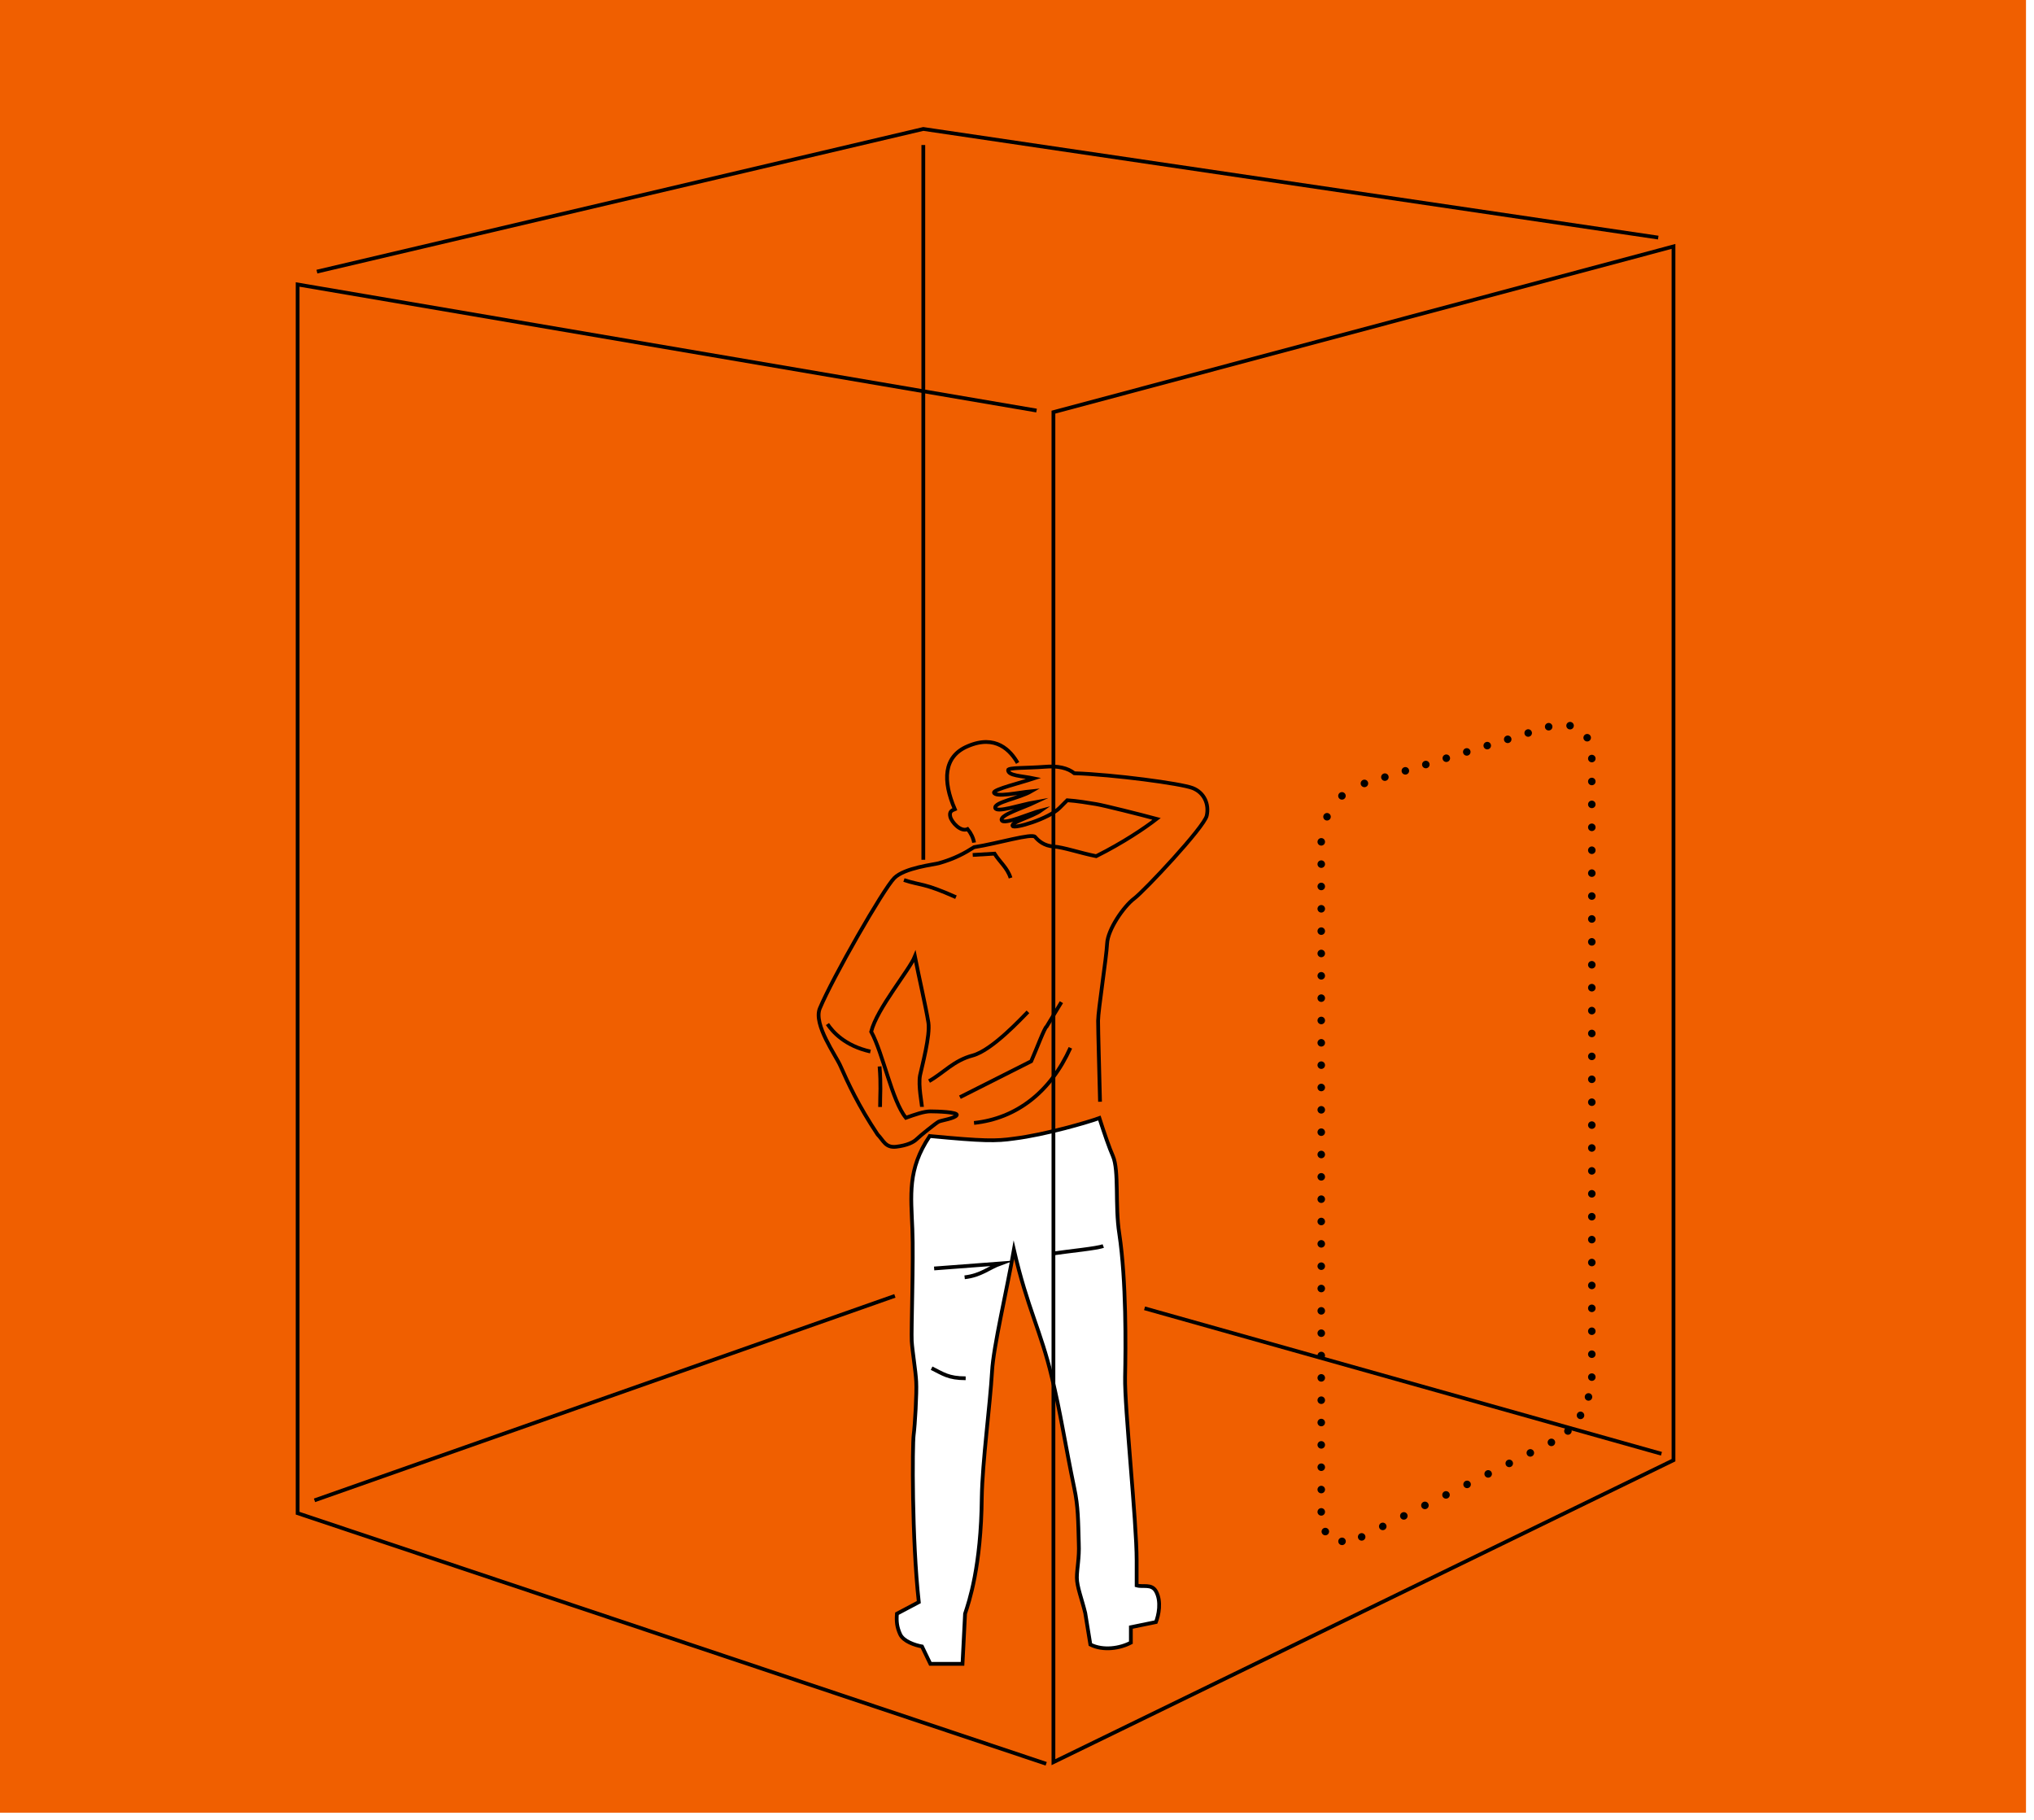
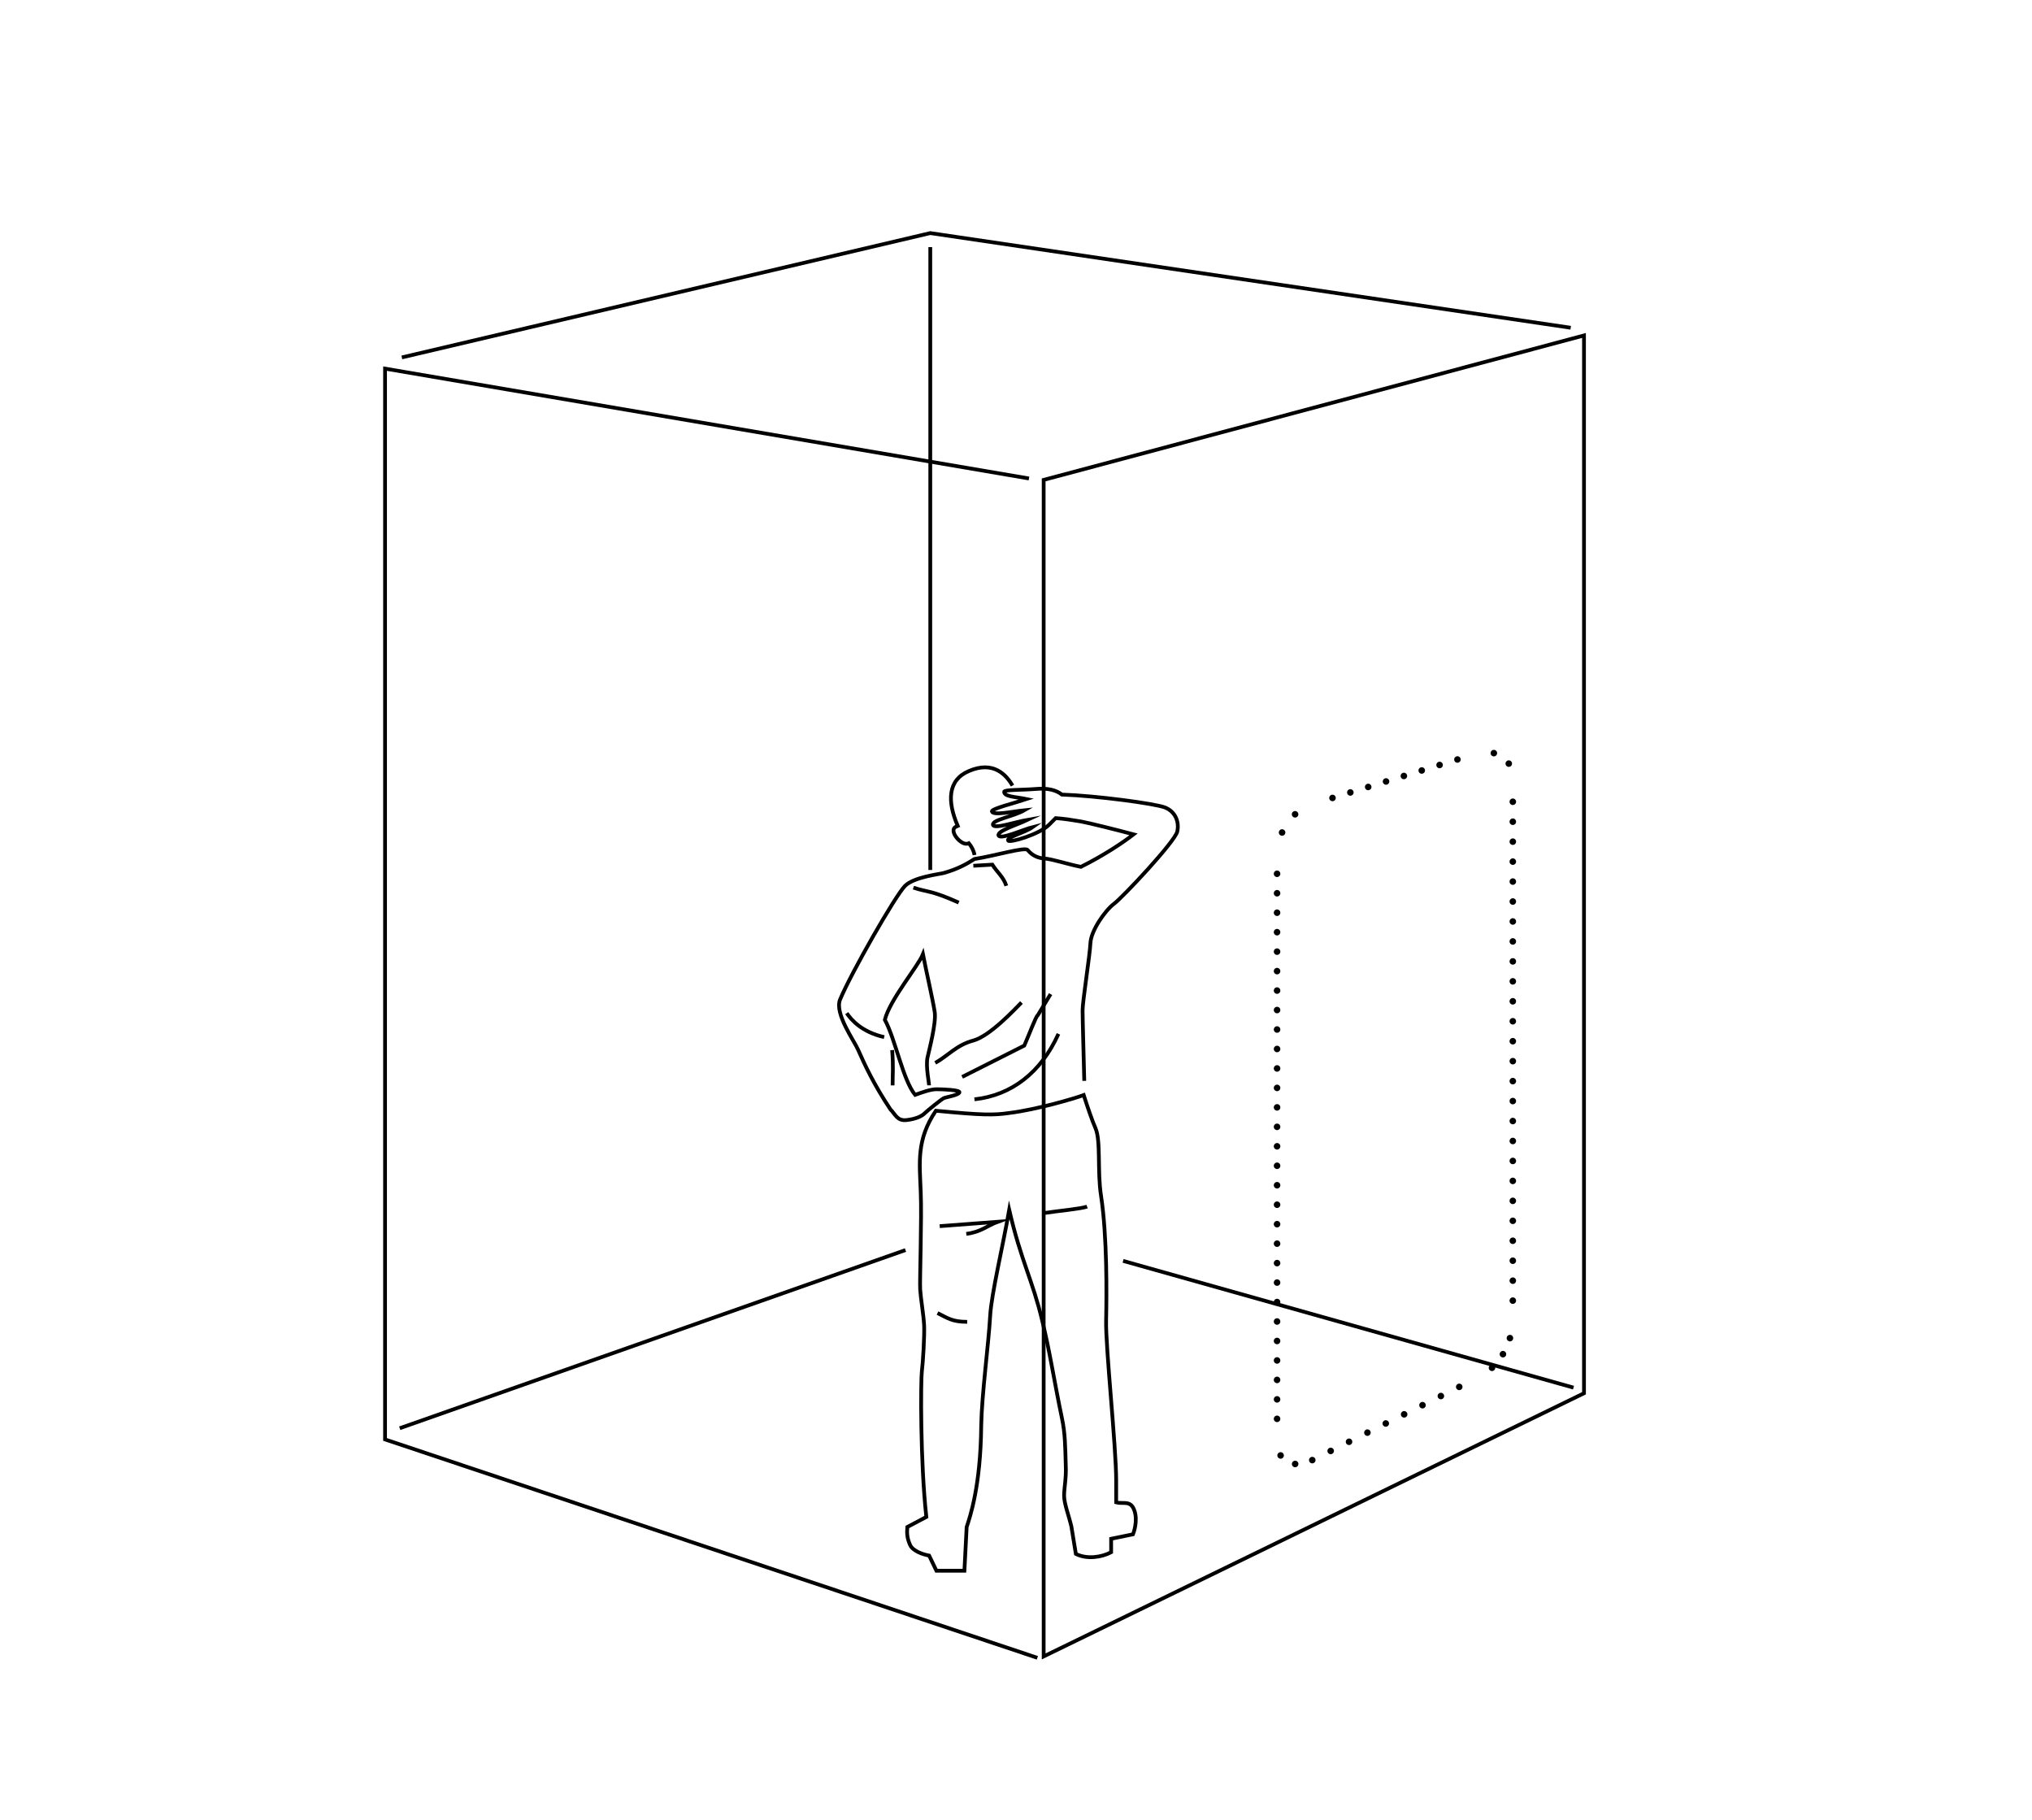
- <svg xmlns="http://www.w3.org/2000/svg" width="540.71pt" height="483.793pt" viewBox="0 0 540.71 483.793" version="1.1">
-   <defs>
-     <clipPath id="clip1">
-       <path d="M 64 61 L 293 61 L 293 483.793 L 64 483.793 Z M 64 61 " />
-     </clipPath>
-   </defs>
-   <g id="surface1">
-     <path style=" stroke:none;fill-rule:nonzero;fill:rgb(94.099%,37.299%,0%);fill-opacity:1;" d="M 0 481.891 L 538.582 481.891 L 538.582 0 L 0 0 Z M 0 481.891 " />
-     <path style=" stroke:none;fill-rule:nonzero;fill:rgb(100%,100%,100%);fill-opacity:1;" d="M 247.152 302.004 C 261.504 303.371 264.75 303.371 269.531 302.688 C 277.902 301.66 289.52 298.242 292.254 297.219 C 293.449 300.98 294.984 305.422 295.84 307.301 C 297.551 311.234 296.352 320.461 297.551 327.98 C 299.43 340.457 299.258 358.059 299.086 366.094 C 298.918 374.125 302.16 404.375 302.16 414.801 L 302.16 421.465 C 303.871 421.977 306.09 420.953 307.289 423.004 C 308.824 425.738 307.969 429.496 307.289 431.207 L 300.625 432.574 L 300.625 436.676 C 297.719 438.215 293.277 438.898 289.859 437.188 L 288.496 428.816 C 287.641 425.227 286.273 421.809 286.273 419.414 C 286.273 417.023 286.957 414.117 286.785 410.355 C 286.617 404.375 286.617 400.445 285.59 395.66 C 283.199 384.207 281.832 374.98 279.609 366.094 C 276.707 353.785 273.121 347.805 269.531 332.254 C 267.652 343.023 264.066 358.059 263.723 364.555 C 263.211 373.441 261.16 388.48 260.992 398.051 C 260.82 416.508 257.574 425.906 256.547 428.984 L 255.867 442.316 L 247.324 442.316 L 245.102 437.699 C 243.223 437.359 240.148 436.332 239.293 434.453 C 238.438 432.574 238.27 431.035 238.438 428.984 L 244.25 425.906 C 242.371 408.988 242.539 384.035 242.883 381.473 C 243.223 378.91 243.734 370.363 243.562 367.289 C 243.395 364.211 242.539 359.258 242.371 356.523 C 242.199 353.785 242.883 334.816 242.539 326.785 C 242.199 317.727 241.172 310.891 247.152 302.004 " />
-     <path style="fill:none;stroke-width:1;stroke-linecap:butt;stroke-linejoin:miter;stroke:rgb(0%,0%,0%);stroke-opacity:1;stroke-miterlimit:10;" d="M 0 -0 C 14.352 -1.367 17.598 -1.367 22.379 -0.684 C 30.75 0.344 42.367 3.762 45.102 4.785 C 46.297 1.023 47.832 -3.418 48.688 -5.297 C 50.398 -9.23 49.199 -18.457 50.398 -25.977 C 52.277 -38.453 52.106 -56.055 51.934 -64.09 C 51.766 -72.121 55.008 -102.371 55.008 -112.797 L 55.008 -119.461 C 56.719 -119.973 58.938 -118.949 60.137 -121 C 61.672 -123.734 60.816 -127.492 60.137 -129.203 L 53.473 -130.57 L 53.473 -134.672 C 50.566 -136.211 46.125 -136.895 42.707 -135.184 L 41.344 -126.813 C 40.488 -123.223 39.121 -119.805 39.121 -117.41 C 39.121 -115.02 39.805 -112.113 39.633 -108.352 C 39.465 -102.371 39.465 -98.441 38.438 -93.656 C 36.047 -82.203 34.68 -72.977 32.457 -64.09 C 29.555 -51.781 25.969 -45.801 22.379 -30.25 C 20.5 -41.02 16.914 -56.055 16.57 -62.551 C 16.059 -71.438 14.008 -86.477 13.84 -96.047 C 13.668 -114.504 10.422 -123.902 9.395 -126.98 L 8.715 -140.313 L 0.172 -140.313 L -2.051 -135.695 C -3.93 -135.355 -7.004 -134.328 -7.859 -132.449 C -8.715 -130.57 -8.883 -129.031 -8.715 -126.98 L -2.902 -123.902 C -4.781 -106.984 -4.613 -82.031 -4.269 -79.469 C -3.93 -76.906 -3.418 -68.359 -3.59 -65.285 C -3.758 -62.207 -4.613 -57.254 -4.781 -54.52 C -4.953 -51.781 -4.269 -32.813 -4.613 -24.781 C -4.953 -15.723 -5.98 -8.887 0 -0 Z M 0 -0 " transform="matrix(1,0,0,-1,247.1523,302.0039)" />
-     <path style="fill:none;stroke-width:1;stroke-linecap:butt;stroke-linejoin:miter;stroke:rgb(0%,0%,0%);stroke-opacity:1;stroke-miterlimit:10;" d="M -0.001 -0.001 C -0.173 7.179 -0.513 18.796 -0.513 21.53 C -0.513 24.265 1.71 38.276 1.882 42.038 C 2.05 45.796 6.323 51.948 9.058 53.999 C 11.792 56.05 27.683 72.968 28.366 76.042 C 29.05 79.12 27.683 82.194 24.608 83.39 C 21.53 84.589 3.589 86.98 -6.833 87.319 C -8.544 88.687 -11.106 89.37 -14.868 89.03 C -19.138 88.687 -24.439 88.858 -24.439 88.175 C -24.439 86.636 -20.849 86.636 -17.603 85.952 C -21.189 84.757 -28.196 83.05 -28.196 82.194 C -27.853 80.827 -21.7 82.194 -18.286 82.534 C -21.532 80.655 -28.196 79.632 -27.853 78.093 C -27.513 76.726 -21.189 78.948 -17.259 79.632 C -20.505 78.093 -26.657 76.214 -26.146 74.847 C -25.634 73.48 -18.454 76.726 -15.72 77.409 C -18.114 75.702 -23.755 74.335 -23.239 73.308 C -22.899 72.452 -13.673 75.187 -10.767 78.093 L -8.716 80.144 C -6.153 79.972 -3.075 79.46 -1.024 79.12 C 1.026 78.776 10.597 76.386 15.038 75.187 C 11.964 72.796 6.151 68.866 -1.024 65.276 C -5.298 66.132 -9.739 67.667 -12.306 67.839 C -14.868 68.011 -16.403 69.378 -17.259 70.405 C -18.114 71.429 -27.001 68.694 -33.493 67.667 C -35.888 66.132 -38.618 64.593 -42.892 63.398 C -44.087 63.058 -51.95 62.202 -54.685 59.468 C -57.587 56.562 -71.087 32.98 -74.505 24.776 C -76.216 20.507 -70.235 12.304 -69.036 9.569 C -66.985 4.956 -64.255 -1.024 -59.126 -8.716 C -57.587 -10.255 -57.075 -12.306 -54.169 -11.962 C -51.267 -11.618 -49.556 -10.767 -48.7 -9.911 C -47.849 -9.056 -43.575 -5.638 -42.892 -5.298 C -42.208 -4.958 -38.618 -4.442 -38.106 -3.591 C -37.595 -2.735 -43.403 -2.563 -45.114 -2.563 C -46.821 -2.563 -49.216 -3.419 -51.606 -4.27 C -55.368 0.343 -57.587 12.644 -60.833 18.624 C -59.298 24.776 -50.755 34.858 -49.216 38.62 C -48.189 33.323 -46.31 25.292 -45.626 21.019 C -45.114 17.601 -47.333 9.398 -47.849 7.007 C -48.36 4.273 -47.333 -0.685 -47.333 -1.368 " transform="matrix(1,0,0,-1,292.4268,292.8819)" />
-     <path style="fill:none;stroke-width:1;stroke-linecap:butt;stroke-linejoin:miter;stroke:rgb(0%,0%,0%);stroke-opacity:1;stroke-miterlimit:10;" d="M -0.001 -0.001 C -1.876 3.245 -5.798 7.687 -13.298 4.44 C -19.774 1.706 -19.946 -4.778 -16.704 -12.294 C -17.56 -12.638 -18.239 -12.977 -17.899 -14.345 C -17.56 -15.712 -15.173 -18.442 -13.298 -17.591 C -12.446 -18.61 -11.763 -19.977 -11.591 -21.177 " transform="matrix(1,0,0,-1,270.5283,202.8194)" />
-     <path style="fill:none;stroke-width:1;stroke-linecap:butt;stroke-linejoin:miter;stroke:rgb(0%,0%,0%);stroke-opacity:1;stroke-miterlimit:10;" d="M -0.001 0.001 C 3.929 2.216 6.487 5.458 11.612 6.821 C 16.733 8.189 24.589 16.712 26.296 18.419 " transform="matrix(1,0,0,-1,246.9736,287.4073)" />
-     <path style="fill:none;stroke-width:1;stroke-linecap:butt;stroke-linejoin:miter;stroke:rgb(0%,0%,0%);stroke-opacity:1;stroke-miterlimit:10;" d="M 0.001 0.001 L 18.954 9.56 C 20.317 12.634 22.536 18.606 23.052 18.774 L 26.978 25.263 " transform="matrix(1,0,0,-1,255.1787,291.6807)" />
-     <path style="fill:none;stroke-width:1;stroke-linecap:butt;stroke-linejoin:miter;stroke:rgb(0%,0%,0%);stroke-opacity:1;stroke-miterlimit:10;" d="M 0.001 -0.001 C 4.61 -1.52 5.122 -0.677 13.829 -4.56 " transform="matrix(1,0,0,-1,240.2998,233.9444)" />
-     <path style="fill:none;stroke-width:1;stroke-linecap:butt;stroke-linejoin:miter;stroke:rgb(0%,0%,0%);stroke-opacity:1;stroke-miterlimit:10;" d="M -0.001 -0.002 L 5.796 0.342 C 7.159 -1.869 9.206 -3.4 10.058 -6.115 " transform="matrix(1,0,0,-1,258.5869,227.2754)" />
-     <path style="fill:none;stroke-width:1;stroke-linecap:butt;stroke-linejoin:miter;stroke:rgb(0%,0%,0%);stroke-opacity:1;stroke-miterlimit:10;" d="M 0.001 -0.002 C 1.364 -2.041 4.603 -5.775 11.423 -7.307 " transform="matrix(1,0,0,-1,219.9678,272.2325)" />
-     <path style="fill:none;stroke-width:1;stroke-linecap:butt;stroke-linejoin:miter;stroke:rgb(0%,0%,0%);stroke-opacity:1;stroke-miterlimit:10;" d="M -0.001 -0.001 C -0.001 3.593 0.269 5.644 -0.134 10.773 " transform="matrix(1,0,0,-1,233.958,294.2725)" />
-     <path style="fill:none;stroke-width:1;stroke-linecap:butt;stroke-linejoin:miter;stroke:rgb(0%,0%,0%);stroke-opacity:1;stroke-miterlimit:10;" d="M -0.001 0 C -5.294 -11.773 -14.345 -18.77 -25.618 -19.965 " transform="matrix(1,0,0,-1,284.5479,278.5547)" />
-     <path style="fill:none;stroke-width:1;stroke-linecap:butt;stroke-linejoin:miter;stroke:rgb(0%,0%,0%);stroke-opacity:1;stroke-miterlimit:10;" d="M -0.001 0.001 C 4.44 0.665 11.616 1.329 13.323 1.993 " transform="matrix(1,0,0,-1,279.9619,333.2276)" />
-     <path style="fill:none;stroke-width:1;stroke-linecap:butt;stroke-linejoin:miter;stroke:rgb(0%,0%,0%);stroke-opacity:1;stroke-miterlimit:10;" d="M 0.001 0.001 C 3.075 -1.507 4.438 -2.679 9.052 -2.679 " transform="matrix(1,0,0,-1,247.6553,363.7198)" />
-     <path style="fill:none;stroke-width:1;stroke-linecap:butt;stroke-linejoin:miter;stroke:rgb(0%,0%,0%);stroke-opacity:1;stroke-miterlimit:10;" d="M -0.001 0.001 L 17.729 1.341 C 14.522 0.169 12.495 -1.843 8.104 -2.347 " transform="matrix(1,0,0,-1,248.3291,337.208)" />
-     <path style="fill:none;stroke-width:1;stroke-linecap:butt;stroke-linejoin:miter;stroke:rgb(0%,0%,0%);stroke-opacity:1;stroke-miterlimit:10;" d="M 0 0 L 0 322.664 L -164.836 278.605 L -164.836 -80.281 Z M 0 0 " transform="matrix(1,0,0,-1,444.875,388.1719)" />
-     <g clip-path="url(#clip1)" clip-rule="nonzero">
-       <path style="fill:none;stroke-width:1;stroke-linecap:butt;stroke-linejoin:miter;stroke:rgb(0%,0%,0%);stroke-opacity:1;stroke-miterlimit:10;" d="M -0.001 -0.002 L -196.435 33.514 L -196.435 -293.127 L 2.561 -359.744 " transform="matrix(1,0,0,-1,275.5557,109.1387)" />
+ <svg xmlns="http://www.w3.org/2000/svg" width="100%" height="100%" viewBox="0 0 1442 1291" version="1.1" xml:space="preserve" style="fill-rule:evenodd;clip-rule:evenodd;stroke-miterlimit:10;">
+   <g transform="matrix(1,0,0,1,0,-3096.68)">
+     <g id="Page-13" transform="matrix(2.66667,0,0,2.66667,0,3096.68)">
+       <rect x="0" y="0" width="540.71" height="483.793" style="fill:none;" />
+       <g id="Layer-1">
+         <g transform="matrix(1,0,0,1,249.047,413.791)">
+           <path d="M0,-118.225C12.518,-117.032 15.35,-117.032 19.523,-117.627C26.825,-118.523 36.959,-121.504 39.343,-122.399C40.387,-119.119 41.728,-115.244 42.473,-113.603C43.964,-110.173 42.919,-102.124 43.964,-95.564C45.603,-84.681 45.453,-69.326 45.304,-62.319C45.155,-55.311 47.986,-28.923 47.986,-19.829L47.986,-14.015C49.477,-13.569 51.415,-14.462 52.458,-12.673C53.799,-10.287 53.053,-7.008 52.458,-5.517L46.646,-4.325L46.646,-0.746C44.112,0.596 40.237,1.192 37.257,-0.298L36.064,-7.604C35.319,-10.735 34.128,-13.716 34.128,-15.804C34.128,-17.891 34.723,-20.425 34.574,-23.705C34.425,-28.923 34.425,-32.352 33.531,-36.526C31.445,-46.515 30.252,-54.566 28.315,-62.319C25.782,-73.052 22.652,-78.27 19.523,-91.836C17.883,-82.444 14.754,-69.326 14.456,-63.661C14.009,-55.908 12.221,-42.787 12.071,-34.44C11.922,-18.338 9.091,-10.139 8.196,-7.455L7.601,4.174L0.149,4.174L-1.788,0.149C-3.427,-0.15 -6.109,-1.044 -6.855,-2.685C-7.601,-4.325 -7.75,-5.666 -7.601,-7.455L-2.533,-10.139C-4.172,-24.898 -4.024,-46.664 -3.725,-48.901C-3.427,-51.137 -2.98,-58.59 -3.13,-61.274C-3.279,-63.958 -4.024,-68.282 -4.172,-70.666C-4.321,-73.052 -3.725,-89.6 -4.024,-96.607C-4.321,-104.508 -5.216,-110.472 0,-118.225Z" style="fill:none;fill-rule:nonzero;stroke:#000;stroke-width:1px;" />
+         </g>
+         <g transform="matrix(1,0,0,1,288.542,220.378)">
+           <path d="M0,67.231C-0.149,60.97 -0.447,50.834 -0.447,48.449C-0.447,46.064 1.491,33.839 1.641,30.56C1.789,27.282 5.516,21.915 7.9,20.126C10.286,18.337 24.149,3.58 24.746,0.896C25.342,-1.788 24.149,-4.47 21.466,-5.514C18.783,-6.557 3.132,-8.644 -5.962,-8.943C-7.453,-10.134 -9.689,-10.732 -12.969,-10.433C-16.695,-10.134 -21.317,-10.285 -21.317,-9.687C-21.317,-8.345 -18.186,-8.345 -15.354,-7.749C-18.484,-6.707 -24.596,-5.215 -24.596,-4.47C-24.297,-3.278 -18.931,-4.47 -15.951,-4.768C-18.782,-3.128 -24.596,-2.234 -24.297,-0.892C-24,0.3 -18.484,-1.638 -15.055,-2.234C-17.888,-0.892 -23.255,0.747 -22.807,1.94C-22.36,3.134 -16.099,0.3 -13.714,-0.296C-15.801,1.194 -20.721,2.386 -20.273,3.281C-19.975,4.027 -11.926,1.642 -9.391,-0.892L-7.602,-2.681C-5.367,-2.532 -2.684,-2.084 -0.895,-1.788C0.895,-1.49 9.243,0.598 13.118,1.642C10.436,3.728 5.367,7.157 -0.895,10.287C-4.621,9.542 -8.497,8.201 -10.733,8.052C-12.969,7.903 -14.31,6.71 -15.055,5.815C-15.801,4.921 -23.553,7.305 -29.216,8.201C-31.304,9.542 -33.689,10.884 -37.416,11.928C-38.459,12.225 -45.317,12.97 -47.702,15.356C-50.236,17.89 -62.012,38.46 -64.994,45.616C-66.485,49.343 -61.268,56.498 -60.224,58.884C-58.435,62.908 -56.05,68.126 -51.578,74.834C-50.236,76.174 -49.788,77.963 -47.254,77.666C-44.72,77.368 -43.23,76.622 -42.484,75.877C-41.739,75.131 -38.013,72.15 -37.416,71.851C-36.82,71.554 -33.689,71.107 -33.242,70.362C-32.795,69.616 -37.863,69.468 -39.354,69.468C-40.845,69.468 -42.932,70.212 -45.019,70.958C-48.299,66.933 -50.236,56.201 -53.068,50.983C-51.727,45.616 -44.273,36.821 -42.932,33.542C-42.037,38.163 -40.397,45.169 -39.801,48.896C-39.354,51.877 -41.292,59.032 -41.739,61.12C-42.186,63.504 -41.292,67.827 -41.292,68.423" style="fill:none;fill-rule:nonzero;stroke:#000;stroke-width:1px;" />
+         </g>
+         <g transform="matrix(1,0,0,1,269.439,220.812)">
+           <path d="M0,-11.767C-1.636,-14.598 -5.056,-18.471 -11.6,-15.641C-17.251,-13.256 -17.399,-7.597 -14.573,-1.042C-15.317,-0.744 -15.913,-0.447 -15.615,0.745C-15.317,1.937 -13.235,4.321 -11.6,3.576C-10.856,4.468 -10.262,5.661 -10.112,6.704" style="fill:none;fill-rule:nonzero;stroke:#000;stroke-width:1px;" />
+         </g>
+         <g transform="matrix(1,0,0,1,248.892,266.766)">
+           <path d="M0,16.068C3.426,14.133 5.66,11.307 10.129,10.116C14.598,8.926 21.449,1.488 22.939,0" style="fill:none;fill-rule:nonzero;stroke:#000;stroke-width:1px;" />
+         </g>
+         <g transform="matrix(1,0,0,1,256.049,264.524)">
+           <path d="M0,22.038L16.533,13.699C17.725,11.018 19.66,5.808 20.107,5.658L23.533,0" style="fill:none;fill-rule:nonzero;stroke:#000;stroke-width:1px;" />
+         </g>
+         <g transform="matrix(0.949694,0.313179,0.313179,-0.949694,243.996,234.407)">
+           <path d="M-0.319,-1.989C3.914,-1.988 4.107,-1.149 12.382,-1.989" style="fill:none;fill-rule:nonzero;stroke:#000;stroke-width:1px;" />
+         </g>
+         <g transform="matrix(1,0,0,1,259.022,235.418)">
+           <path d="M0,-5.039L5.057,-5.336C6.246,-3.409 8.03,-2.074 8.774,0.297" style="fill:none;fill-rule:nonzero;stroke:#000;stroke-width:1px;" />
+         </g>
+         <g transform="matrix(0.842448,0.538778,0.538778,-0.842448,227.835,267.414)">
+           <path d="M-0.932,-3.187C1.029,-4.043 5.166,-5.268 10.897,-3.187" style="fill:none;fill-rule:nonzero;stroke:#000;stroke-width:1px;" />
+         </g>
+         <g transform="matrix(-0.0125575,-0.999921,-0.999921,0.0125575,242.294,284.123)">
+           <path d="M-4.639,4.815C-1.506,4.776 0.28,4.519 4.758,4.815" style="fill:none;fill-rule:nonzero;stroke:#000;stroke-width:1px;" />
+         </g>
+         <g transform="matrix(-0.788787,0.614666,0.614666,0.788787,267.034,297.554)">
+           <path d="M-25.339,-8.707C-15.384,-3.445 -5.405,-3.486 2.992,-8.707" style="fill:none;fill-rule:nonzero;stroke:#000;stroke-width:1px;" />
+         </g>
+         <g transform="matrix(0.989004,-0.147887,-0.147887,-0.989004,277.861,323.654)">
+           <path d="M-0.065,0.869C3.853,0.869 10.127,0.517 11.688,0.869" style="fill:none;fill-rule:nonzero;stroke:#000;stroke-width:1px;" />
+         </g>
+         <g transform="matrix(0.958906,0.283724,0.283724,-0.958906,249.98,348.331)">
+           <path d="M-0.169,-1.168C2.775,-1.666 4.207,-2.309 8.064,-1.168" style="fill:none;fill-rule:nonzero;stroke:#000;stroke-width:1px;" />
+         </g>
+         <g transform="matrix(1,0,0,1,250.074,327.153)">
+           <path d="M0,-0.877L15.466,-2.046C12.667,-1.023 10.899,0.731 7.07,1.169" style="fill:none;fill-rule:nonzero;stroke:#000;stroke-width:1px;" />
+         </g>
+         <g transform="matrix(0,-1,-1,0,455.352,193.119)">
+           <path d="M-177.616,33.824L103.856,33.824L65.422,177.616L-247.647,177.616L-177.616,33.824Z" style="fill:none;fill-rule:nonzero;stroke:#000;stroke-width:1px;" />
+         </g>
+         <g transform="matrix(1,0,0,1,273.825,411.906)">
+           <path d="M0,-284.583L-171.356,-313.817L-171.356,-28.88L2.235,29.234" style="fill:none;fill-rule:nonzero;stroke:#000;stroke-width:1px;" />
+         </g>
+         <g transform="matrix(1,0,0,1,417.989,69.9189)">
+           <path d="M0,17.295L-170.426,-7.894L-311.051,25.189" style="fill:none;fill-rule:nonzero;stroke:#000;stroke-width:1px;" />
+         </g>
+         <g transform="matrix(0.94319,-0.332255,-0.332255,-0.94319,118.078,401.059)">
+           <path d="M-4.053,23.705L138.641,23.706" style="fill:none;fill-rule:nonzero;stroke:#000;stroke-width:1px;" />
+         </g>
+         <g transform="matrix(0.962618,0.270864,0.270864,-0.962618,305.677,319.913)">
+           <path d="M-2.327,-16.864L122.192,-16.864" style="fill:none;fill-rule:nonzero;stroke:#000;stroke-width:1px;" />
+         </g>
+         <g transform="matrix(0,-1,-1,0,330.438,148.624)">
+           <path d="M-82.876,82.876L82.876,82.876" style="fill:none;fill-rule:nonzero;stroke:#000;stroke-width:1px;" />
+         </g>
+         <g transform="matrix(-0.717578,-0.696478,-0.696478,0.717578,342.254,384.093)">
+           <path d="M-5.535,2.245C-4.054,3.572 -1.913,4.269 0.91,2.245" style="fill:none;fill-rule:nonzero;stroke:#000;stroke-width:1.74px;stroke-linecap:round;stroke-linejoin:round;stroke-miterlimit:4;stroke-dasharray:0,4.71;" />
+         </g>
+         <g transform="matrix(0,-1,-1,0,413.655,303.739)">
+           <path d="M-73.808,73.808L73.808,73.808" style="fill:none;fill-rule:nonzero;stroke:#000;stroke-width:1.74px;stroke-linecap:round;stroke-linejoin:round;stroke-miterlimit:4;stroke-dasharray:0,5.18;" />
+         </g>
+         <g transform="matrix(0.668352,-0.743845,-0.743845,-0.668352,344.606,222.629)">
+           <path d="M-1.465,3.286C0.946,4.095 4.02,4.468 7.37,3.286" style="fill:none;fill-rule:nonzero;stroke:#000;stroke-width:1.74px;stroke-linecap:round;stroke-linejoin:round;stroke-miterlimit:4;stroke-dasharray:0,6;" />
+         </g>
+         <g transform="matrix(0.955741,-0.294208,-0.294208,-0.955741,356.999,217.327)">
+           <path d="M-0.824,5.481L36.431,5.481" style="fill:none;fill-rule:nonzero;stroke:#000;stroke-width:1.74px;stroke-linecap:round;stroke-linejoin:round;stroke-miterlimit:4;stroke-dasharray:0,4.97;" />
+         </g>
+         <g transform="matrix(0.684097,0.729391,0.729391,-0.684097,400.176,199.455)">
+           <path d="M-1.112,-2.569C0.619,-1.357 3.003,-0.744 5.93,-2.568" style="fill:none;fill-rule:nonzero;stroke:#000;stroke-width:1.74px;stroke-linecap:round;stroke-linejoin:round;stroke-miterlimit:4;stroke-dasharray:0,5.01;" />
+         </g>
+         <g transform="matrix(0,1,1,0,470.323,281.08)">
+           <path d="M-67.738,-67.738L67.738,-67.738" style="fill:none;fill-rule:nonzero;stroke:#000;stroke-width:1.74px;stroke-linecap:round;stroke-linejoin:round;stroke-miterlimit:4;stroke-dasharray:0,5.31;" />
+         </g>
+         <g transform="matrix(-0.575712,0.817653,0.817653,0.575712,400.452,366.135)">
+           <path d="M-9.017,-4.679C-6.116,-3.693 -1.994,-3.031 2.428,-4.679" style="fill:none;fill-rule:nonzero;stroke:#000;stroke-width:1.74px;stroke-linecap:round;stroke-linejoin:round;stroke-miterlimit:4;stroke-dasharray:0,4.67;" />
+         </g>
+         <g transform="matrix(-0.895095,0.445875,0.445875,0.895095,357.657,394.524)">
+           <path d="M-38.814,-9.132L2.149,-9.132" style="fill:none;fill-rule:nonzero;stroke:#000;stroke-width:1.74px;stroke-linecap:round;stroke-linejoin:round;stroke-miterlimit:4;stroke-dasharray:0,5.46;" />
+         </g>
+         <g transform="matrix(1,0,0,1,339.847,394.327)">
+           <path d="M9.37,-5.8L9.37,-5.8" style="fill:none;fill-rule:nonzero;stroke:#000;stroke-width:1.74px;stroke-linecap:round;stroke-linejoin:round;stroke-miterlimit:4;" />
+         </g>
+       </g>
    </g>
-     <path style="fill:none;stroke-width:1;stroke-linecap:butt;stroke-linejoin:miter;stroke:rgb(0%,0%,0%);stroke-opacity:1;stroke-miterlimit:10;" d="M 0.002 -0.001 L -195.369 28.878 L -356.572 -9.048 " transform="matrix(1,0,0,-1,440.8184,63.1592)" />
-     <path style="fill:none;stroke-width:1;stroke-linecap:butt;stroke-linejoin:miter;stroke:rgb(0%,0%,0%);stroke-opacity:1;stroke-miterlimit:10;" d="M 0.001 0 L 154.286 54.352 " transform="matrix(1,0,0,-1,83.6045,398.8477)" />
-     <path style="fill:none;stroke-width:1;stroke-linecap:butt;stroke-linejoin:miter;stroke:rgb(0%,0%,0%);stroke-opacity:1;stroke-miterlimit:10;" d="M 0.001 0 L 137.407 -38.664 " transform="matrix(1,0,0,-1,304.2646,347.8008)" />
-     <path style="fill:none;stroke-width:1;stroke-linecap:butt;stroke-linejoin:miter;stroke:rgb(0%,0%,0%);stroke-opacity:1;stroke-miterlimit:10;" d="M -0.001 -0.002 L -0.001 190.01 " transform="matrix(1,0,0,-1,245.4502,228.5606)" />
-     <path style="fill:none;stroke-width:2;stroke-linecap:round;stroke-linejoin:round;stroke:rgb(0%,0%,0%);stroke-opacity:1;stroke-dasharray:0,5.4;stroke-miterlimit:4;" d="M 0.001 0.001 C -2.28 0.091 -4.597 1.228 -5.304 5.146 " transform="matrix(1,0,0,-1,356.7607,409.751)" />
-     <path style="fill:none;stroke-width:2;stroke-linecap:round;stroke-linejoin:round;stroke:rgb(0%,0%,0%);stroke-opacity:1;stroke-dasharray:0,5.938;stroke-miterlimit:4;" d="M -0.002 0.001 L -0.002 169.22 " transform="matrix(1,0,0,-1,351.2402,395.9815)" />
-     <path style="fill:none;stroke-width:2;stroke-linecap:round;stroke-linejoin:round;stroke:rgb(0%,0%,0%);stroke-opacity:1;stroke-dasharray:0,6.882;stroke-miterlimit:4;" d="M -0.001 -0.002 C 1.159 2.678 3.194 5.58 6.769 7.533 " transform="matrix(1,0,0,-1,352.7705,217.1231)" />
-     <path style="fill:none;stroke-width:2;stroke-linecap:round;stroke-linejoin:round;stroke:rgb(0%,0%,0%);stroke-opacity:1;stroke-dasharray:0,5.694;stroke-miterlimit:4;" d="M 0.001 -0.002 L 40.817 12.564 " transform="matrix(1,0,0,-1,368.1514,206.5879)" />
-     <path style="fill:none;stroke-width:2;stroke-linecap:round;stroke-linejoin:round;stroke:rgb(0%,0%,0%);stroke-opacity:1;stroke-dasharray:0,5.745;stroke-miterlimit:4;" d="M 0 0 C 2.371 -0.496 4.754 -2.012 5.523 -5.891 " transform="matrix(1,0,0,-1,417.3789,192.9102)" />
-     <path style="fill:none;stroke-width:2;stroke-linecap:round;stroke-linejoin:round;stroke:rgb(0%,0%,0%);stroke-opacity:1;stroke-dasharray:0,6.09;stroke-miterlimit:4;" d="M -0 -0.001 L -0 -155.302 " transform="matrix(1,0,0,-1,423.1602,207.7451)" />
-     <path style="fill:none;stroke-width:2;stroke-linecap:round;stroke-linejoin:round;stroke:rgb(0%,0%,0%);stroke-opacity:1;stroke-dasharray:0,5.355;stroke-miterlimit:4;" d="M 0.002 0 C -0.99 -3.371 -3.092 -7.672 -7.553 -10.73 " transform="matrix(1,0,0,-1,422.2793,371.3594)" />
-     <path style="fill:none;stroke-width:2;stroke-linecap:round;stroke-linejoin:round;stroke:rgb(0%,0%,0%);stroke-opacity:1;stroke-dasharray:0,6.261;stroke-miterlimit:4;" d="M 0.001 0 L -42.03 -20.937 " transform="matrix(1,0,0,-1,406.8154,386.2344)" />
-     <path style="fill:none;stroke-width:2;stroke-linecap:round;stroke-linejoin:round;stroke:rgb(0%,0%,0%);stroke-opacity:1;stroke-miterlimit:4;" d="M -0.002 0.001 L -0.002 0.001 M -0.002 178.126 L -0.002 178.126 M 11.471 193.657 L 11.471 193.657 M 60.451 208.732 L 60.451 208.732 M 71.92 200.267 L 71.92 200.267 M 71.92 35.825 L 71.92 35.825 M 61.178 18.478 L 61.178 18.478 M 10.74 -6.647 L 10.74 -6.647 " transform="matrix(1,0,0,-1,351.2402,401.919)" />
  </g>
</svg>
